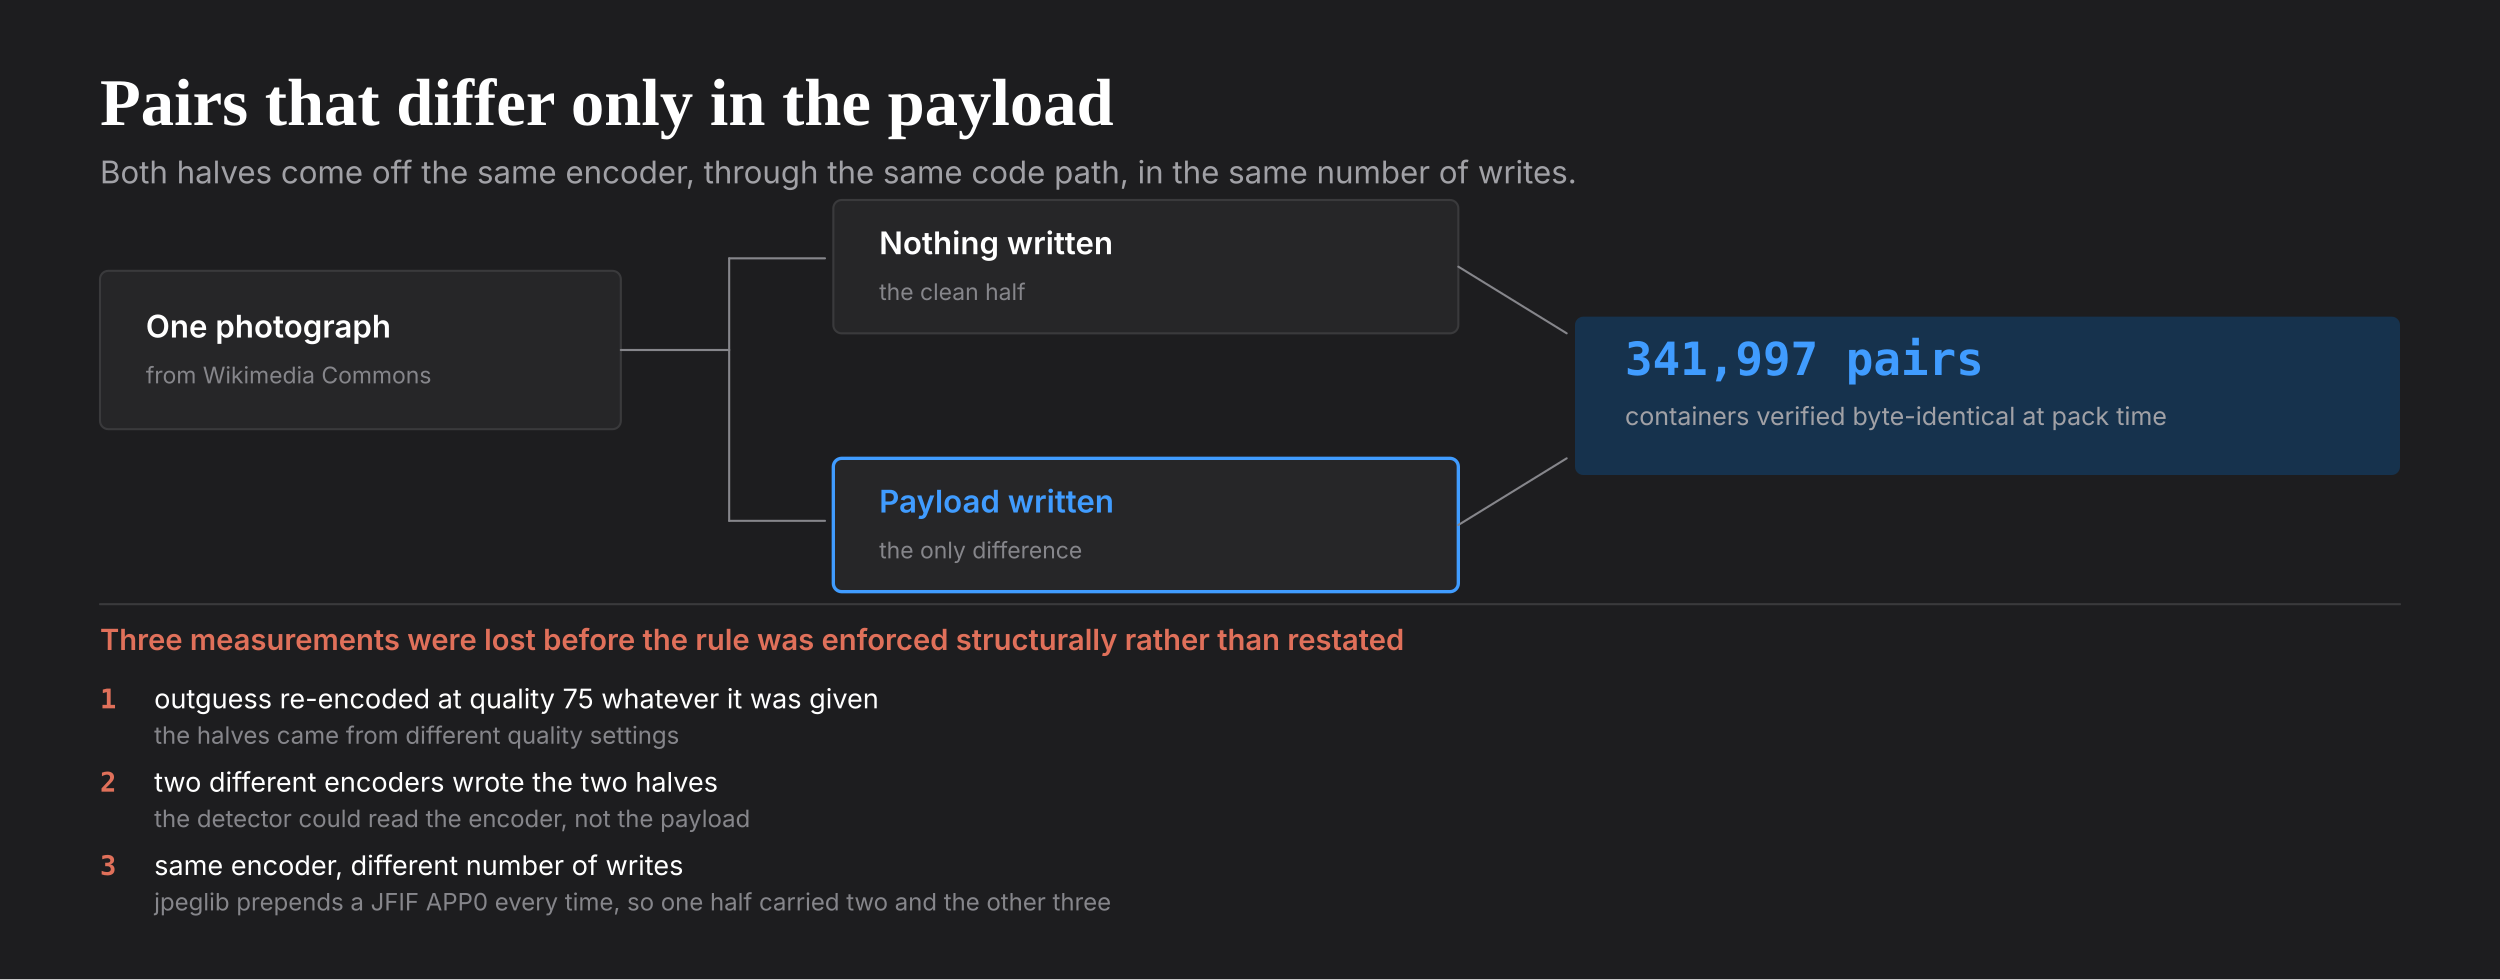
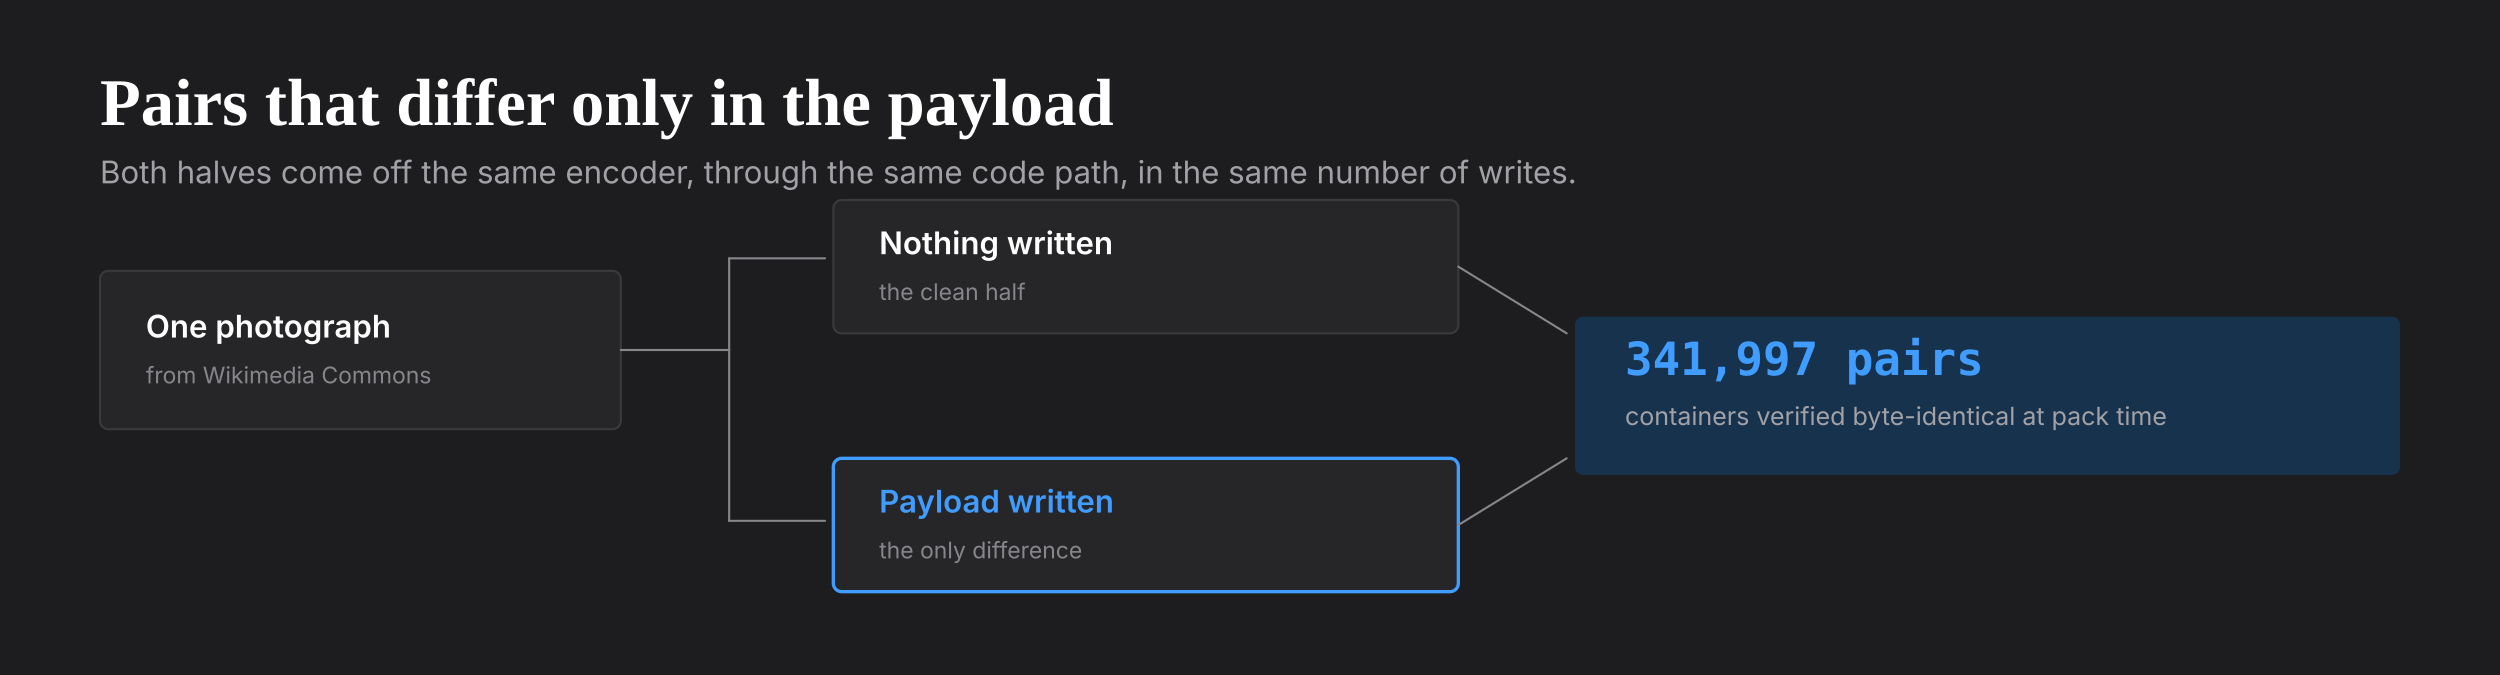
- <svg xmlns="http://www.w3.org/2000/svg" viewBox="0 0 1200 470" width="1200" height="470" role="img" aria-label="How a matched pair is made: both halves from one photograph through one encoder, differing only in the payload">
-   <rect x="0" y="0" width="1200" height="470" fill="#1D1D1F" />
+ <svg xmlns="http://www.w3.org/2000/svg" viewBox="0 0 1200 324" width="1200" height="324" role="img" aria-label="How a matched pair is made: both halves from one photograph through one encoder, differing only in the payload">
+   <rect x="0" y="0" width="1200" height="324" fill="#1D1D1F" />
  <text x="48" y="60" fill="#FFFFFF" font-family="Fraunces, Georgia, 'Times New Roman', serif" font-size="32" font-weight="600">Pairs that differ only in the payload</text>
  <text x="48" y="88" fill="#A1A1A6" font-family="'Hanken Grotesk', system-ui, -apple-system, 'Segoe UI', sans-serif" font-size="15">Both halves come off the same encoder, through the same code path, in the same number of writes.</text>
  <rect x="48" y="130" width="250" height="76" fill="#262628" stroke="#3A3A3C" stroke-width="1" rx="4" />
  <text x="70" y="162" fill="#FFFFFF" font-family="'Hanken Grotesk', system-ui, -apple-system, 'Segoe UI', sans-serif" font-size="15" font-weight="600">One photograph</text>
  <text x="70" y="184" fill="#86868B" font-family="'Hanken Grotesk', system-ui, -apple-system, 'Segoe UI', sans-serif" font-size="11">from Wikimedia Commons</text>
  <line x1="298" y1="168" x2="350" y2="168" stroke="#86868B" stroke-width="1" stroke-linecap="round" />
  <line x1="350" y1="168" x2="350" y2="124" stroke="#86868B" stroke-width="1" stroke-linecap="round" />
  <line x1="350" y1="168" x2="350" y2="250" stroke="#86868B" stroke-width="1" stroke-linecap="round" />
  <line x1="350" y1="124" x2="396" y2="124" stroke="#86868B" stroke-width="1" stroke-linecap="round" />
  <line x1="350" y1="250" x2="396" y2="250" stroke="#86868B" stroke-width="1" stroke-linecap="round" />
  <rect x="400" y="96" width="300" height="64" fill="#262628" stroke="#3A3A3C" stroke-width="1" rx="4" />
  <text x="422" y="122" fill="#FFFFFF" font-family="'Hanken Grotesk', system-ui, -apple-system, 'Segoe UI', sans-serif" font-size="15" font-weight="600">Nothing written</text>
  <text x="422" y="144" fill="#86868B" font-family="'Hanken Grotesk', system-ui, -apple-system, 'Segoe UI', sans-serif" font-size="11">the clean half</text>
  <rect x="400" y="220" width="300" height="64" fill="#262628" stroke="#409CFF" stroke-width="1.6" rx="4" />
  <text x="422" y="246" fill="#409CFF" font-family="'Hanken Grotesk', system-ui, -apple-system, 'Segoe UI', sans-serif" font-size="15" font-weight="600">Payload written</text>
  <text x="422" y="268" fill="#86868B" font-family="'Hanken Grotesk', system-ui, -apple-system, 'Segoe UI', sans-serif" font-size="11">the only difference</text>
  <line x1="700" y1="128" x2="752" y2="160" stroke="#86868B" stroke-width="1" stroke-linecap="round" />
  <line x1="700" y1="252" x2="752" y2="220" stroke="#86868B" stroke-width="1" stroke-linecap="round" />
  <rect x="756" y="152" width="396" height="76" fill="#16324D" rx="4" />
  <text x="780" y="180" fill="#409CFF" font-family="'IBM Plex Mono', ui-monospace, 'SF Mono', Menlo, monospace" font-size="22" font-weight="600">341,997 pairs</text>
  <text x="780" y="204" fill="#A1A1A6" font-family="'Hanken Grotesk', system-ui, -apple-system, 'Segoe UI', sans-serif" font-size="12">containers verified byte-identical at pack time</text>
-   <line x1="48" y1="290" x2="1152" y2="290" stroke="#3A3A3C" stroke-width="1" stroke-linecap="round" />
-   <text x="48" y="312" fill="#E0705A" font-family="'Hanken Grotesk', system-ui, -apple-system, 'Segoe UI', sans-serif" font-size="14" font-weight="600">Three measurements were lost before the rule was enforced structurally rather than restated</text>
-   <text x="48" y="340" fill="#E0705A" font-family="'IBM Plex Mono', ui-monospace, 'SF Mono', Menlo, monospace" font-size="13" font-weight="600">1</text>
-   <text x="74" y="340" fill="#FFFFFF" font-family="'Hanken Grotesk', system-ui, -apple-system, 'Segoe UI', sans-serif" font-size="13">outguess re-encoded at quality 75 whatever it was given</text>
-   <text x="74" y="357" fill="#86868B" font-family="'Hanken Grotesk', system-ui, -apple-system, 'Segoe UI', sans-serif" font-size="11.5">the halves came from different quality settings</text>
-   <text x="48" y="380" fill="#E0705A" font-family="'IBM Plex Mono', ui-monospace, 'SF Mono', Menlo, monospace" font-size="13" font-weight="600">2</text>
-   <text x="74" y="380" fill="#FFFFFF" font-family="'Hanken Grotesk', system-ui, -apple-system, 'Segoe UI', sans-serif" font-size="13">two different encoders wrote the two halves</text>
-   <text x="74" y="397" fill="#86868B" font-family="'Hanken Grotesk', system-ui, -apple-system, 'Segoe UI', sans-serif" font-size="11.5">the detector could read the encoder, not the payload</text>
-   <text x="48" y="420" fill="#E0705A" font-family="'IBM Plex Mono', ui-monospace, 'SF Mono', Menlo, monospace" font-size="13" font-weight="600">3</text>
-   <text x="74" y="420" fill="#FFFFFF" font-family="'Hanken Grotesk', system-ui, -apple-system, 'Segoe UI', sans-serif" font-size="13">same encoder, different number of writes</text>
-   <text x="74" y="437" fill="#86868B" font-family="'Hanken Grotesk', system-ui, -apple-system, 'Segoe UI', sans-serif" font-size="11.5">jpeglib prepends a JFIF APP0 every time, so one half carried two and the other three</text>
</svg>
